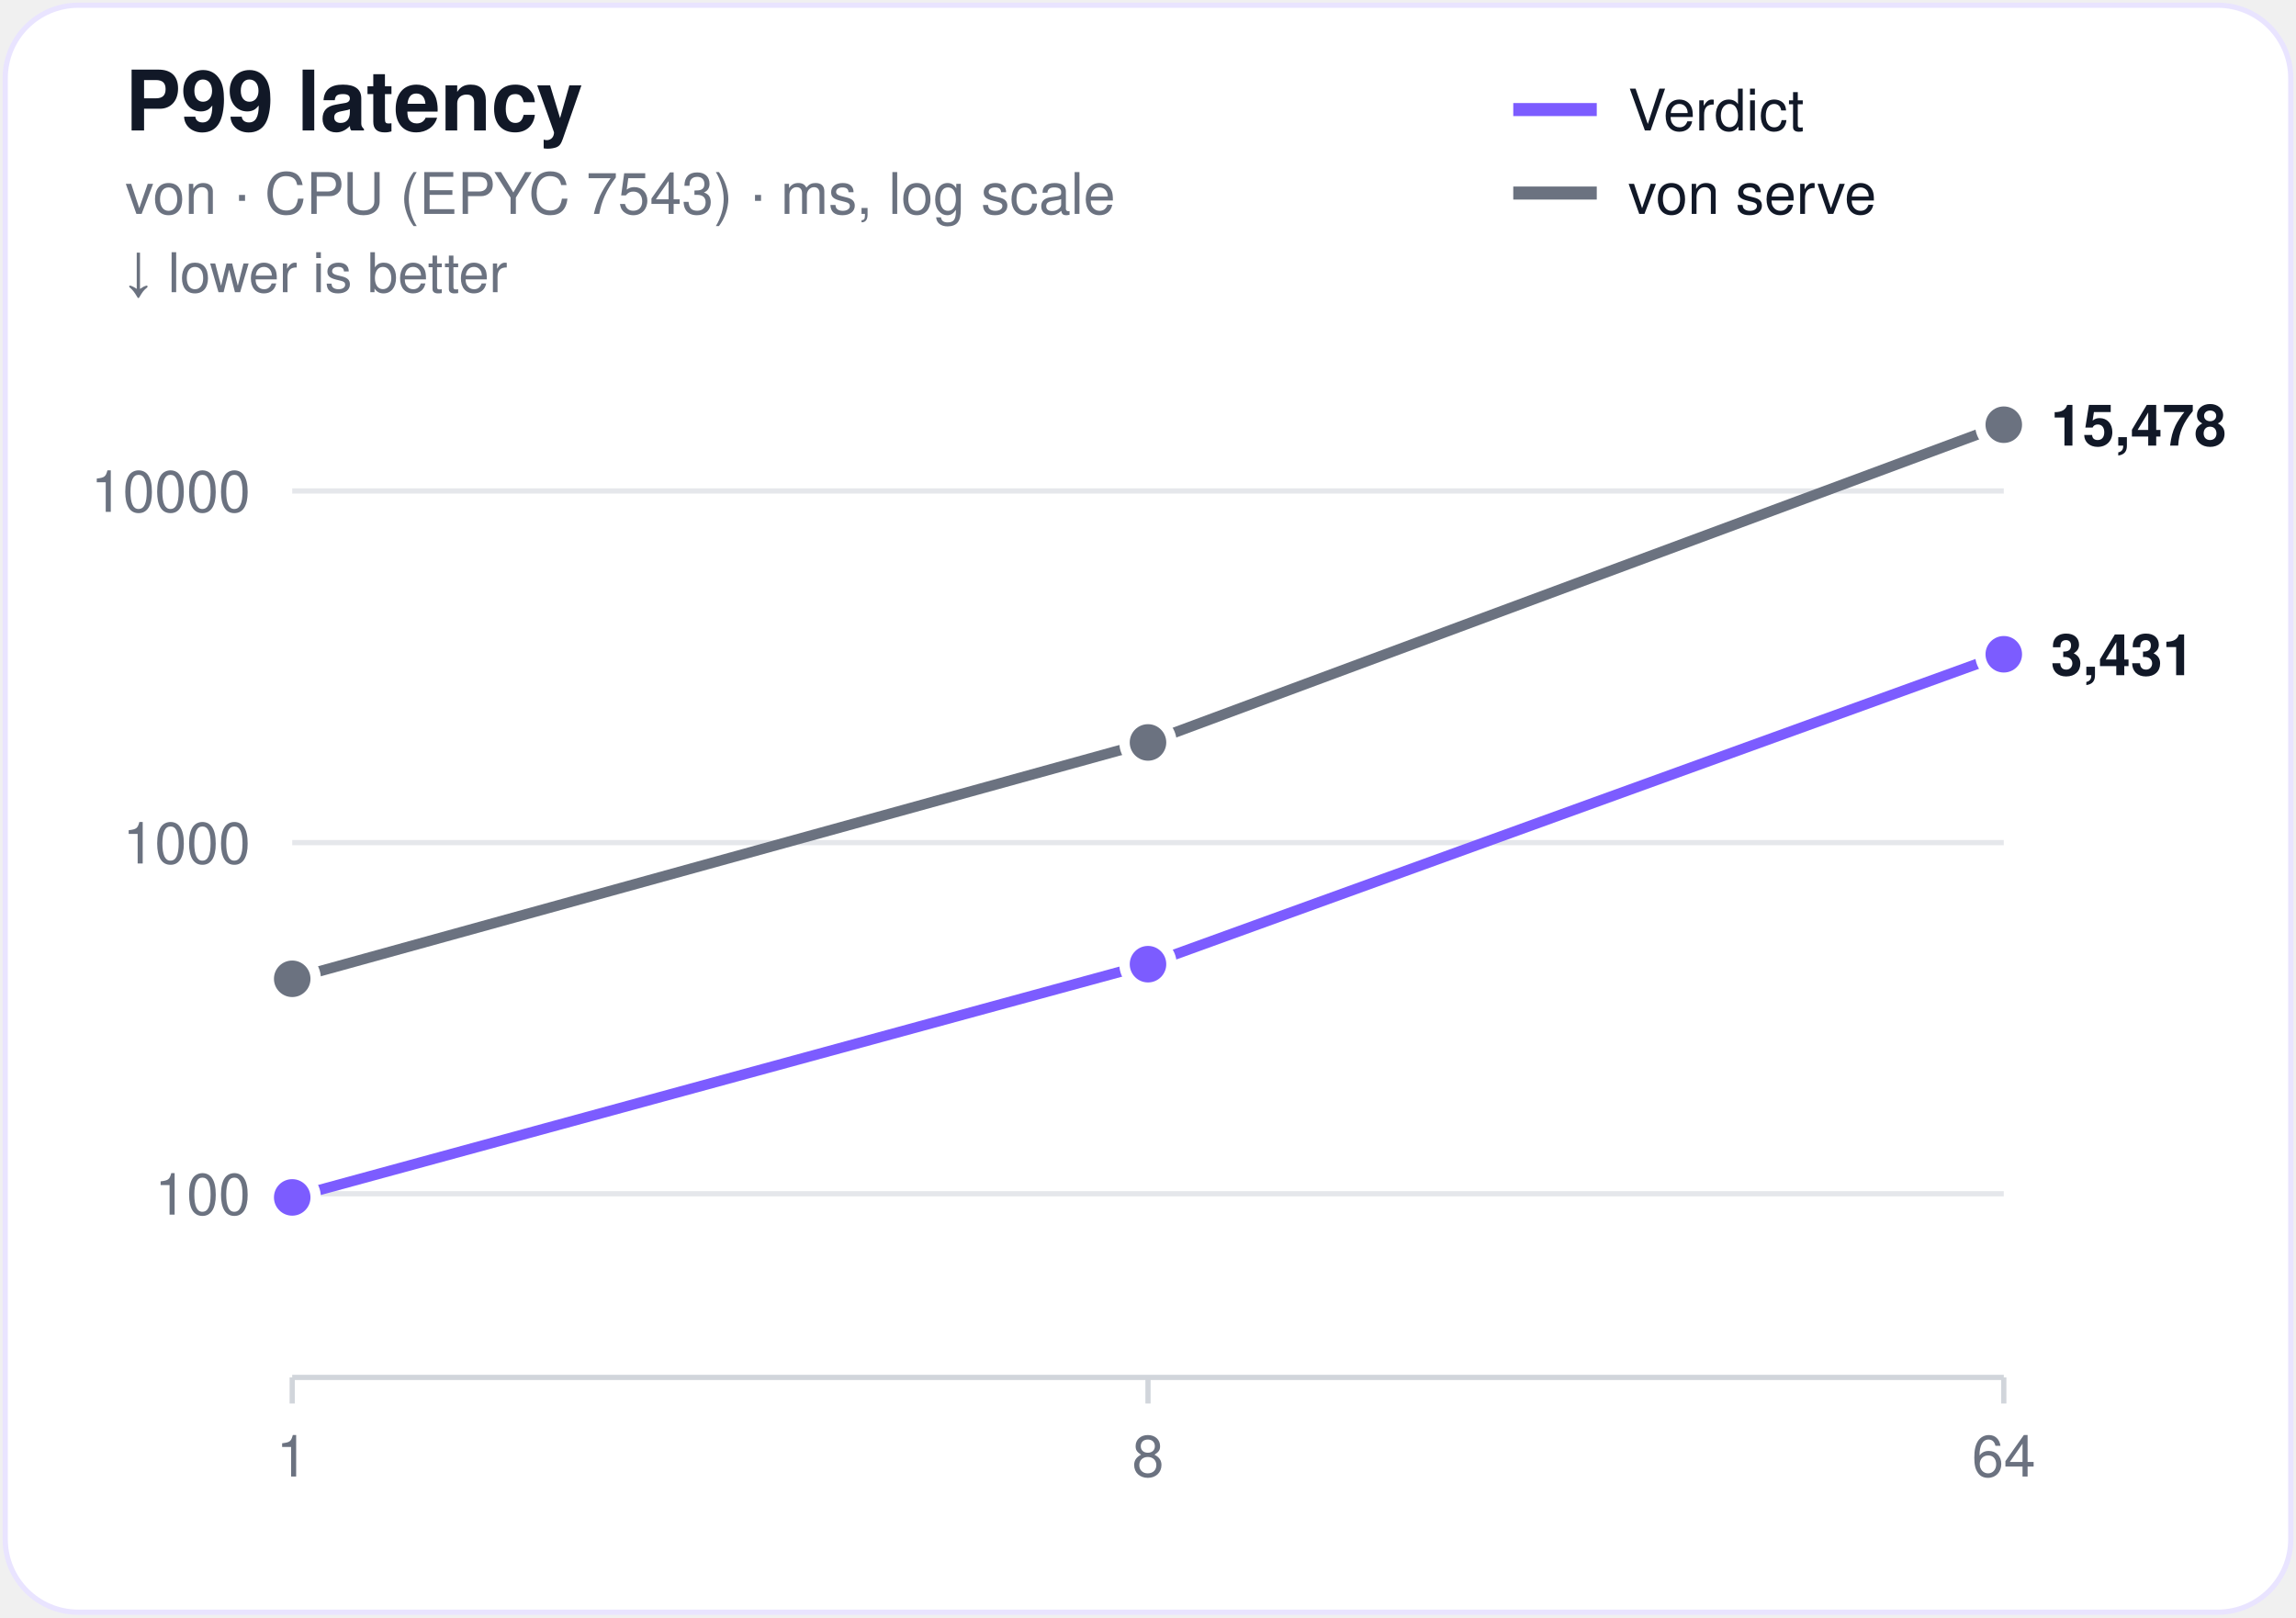
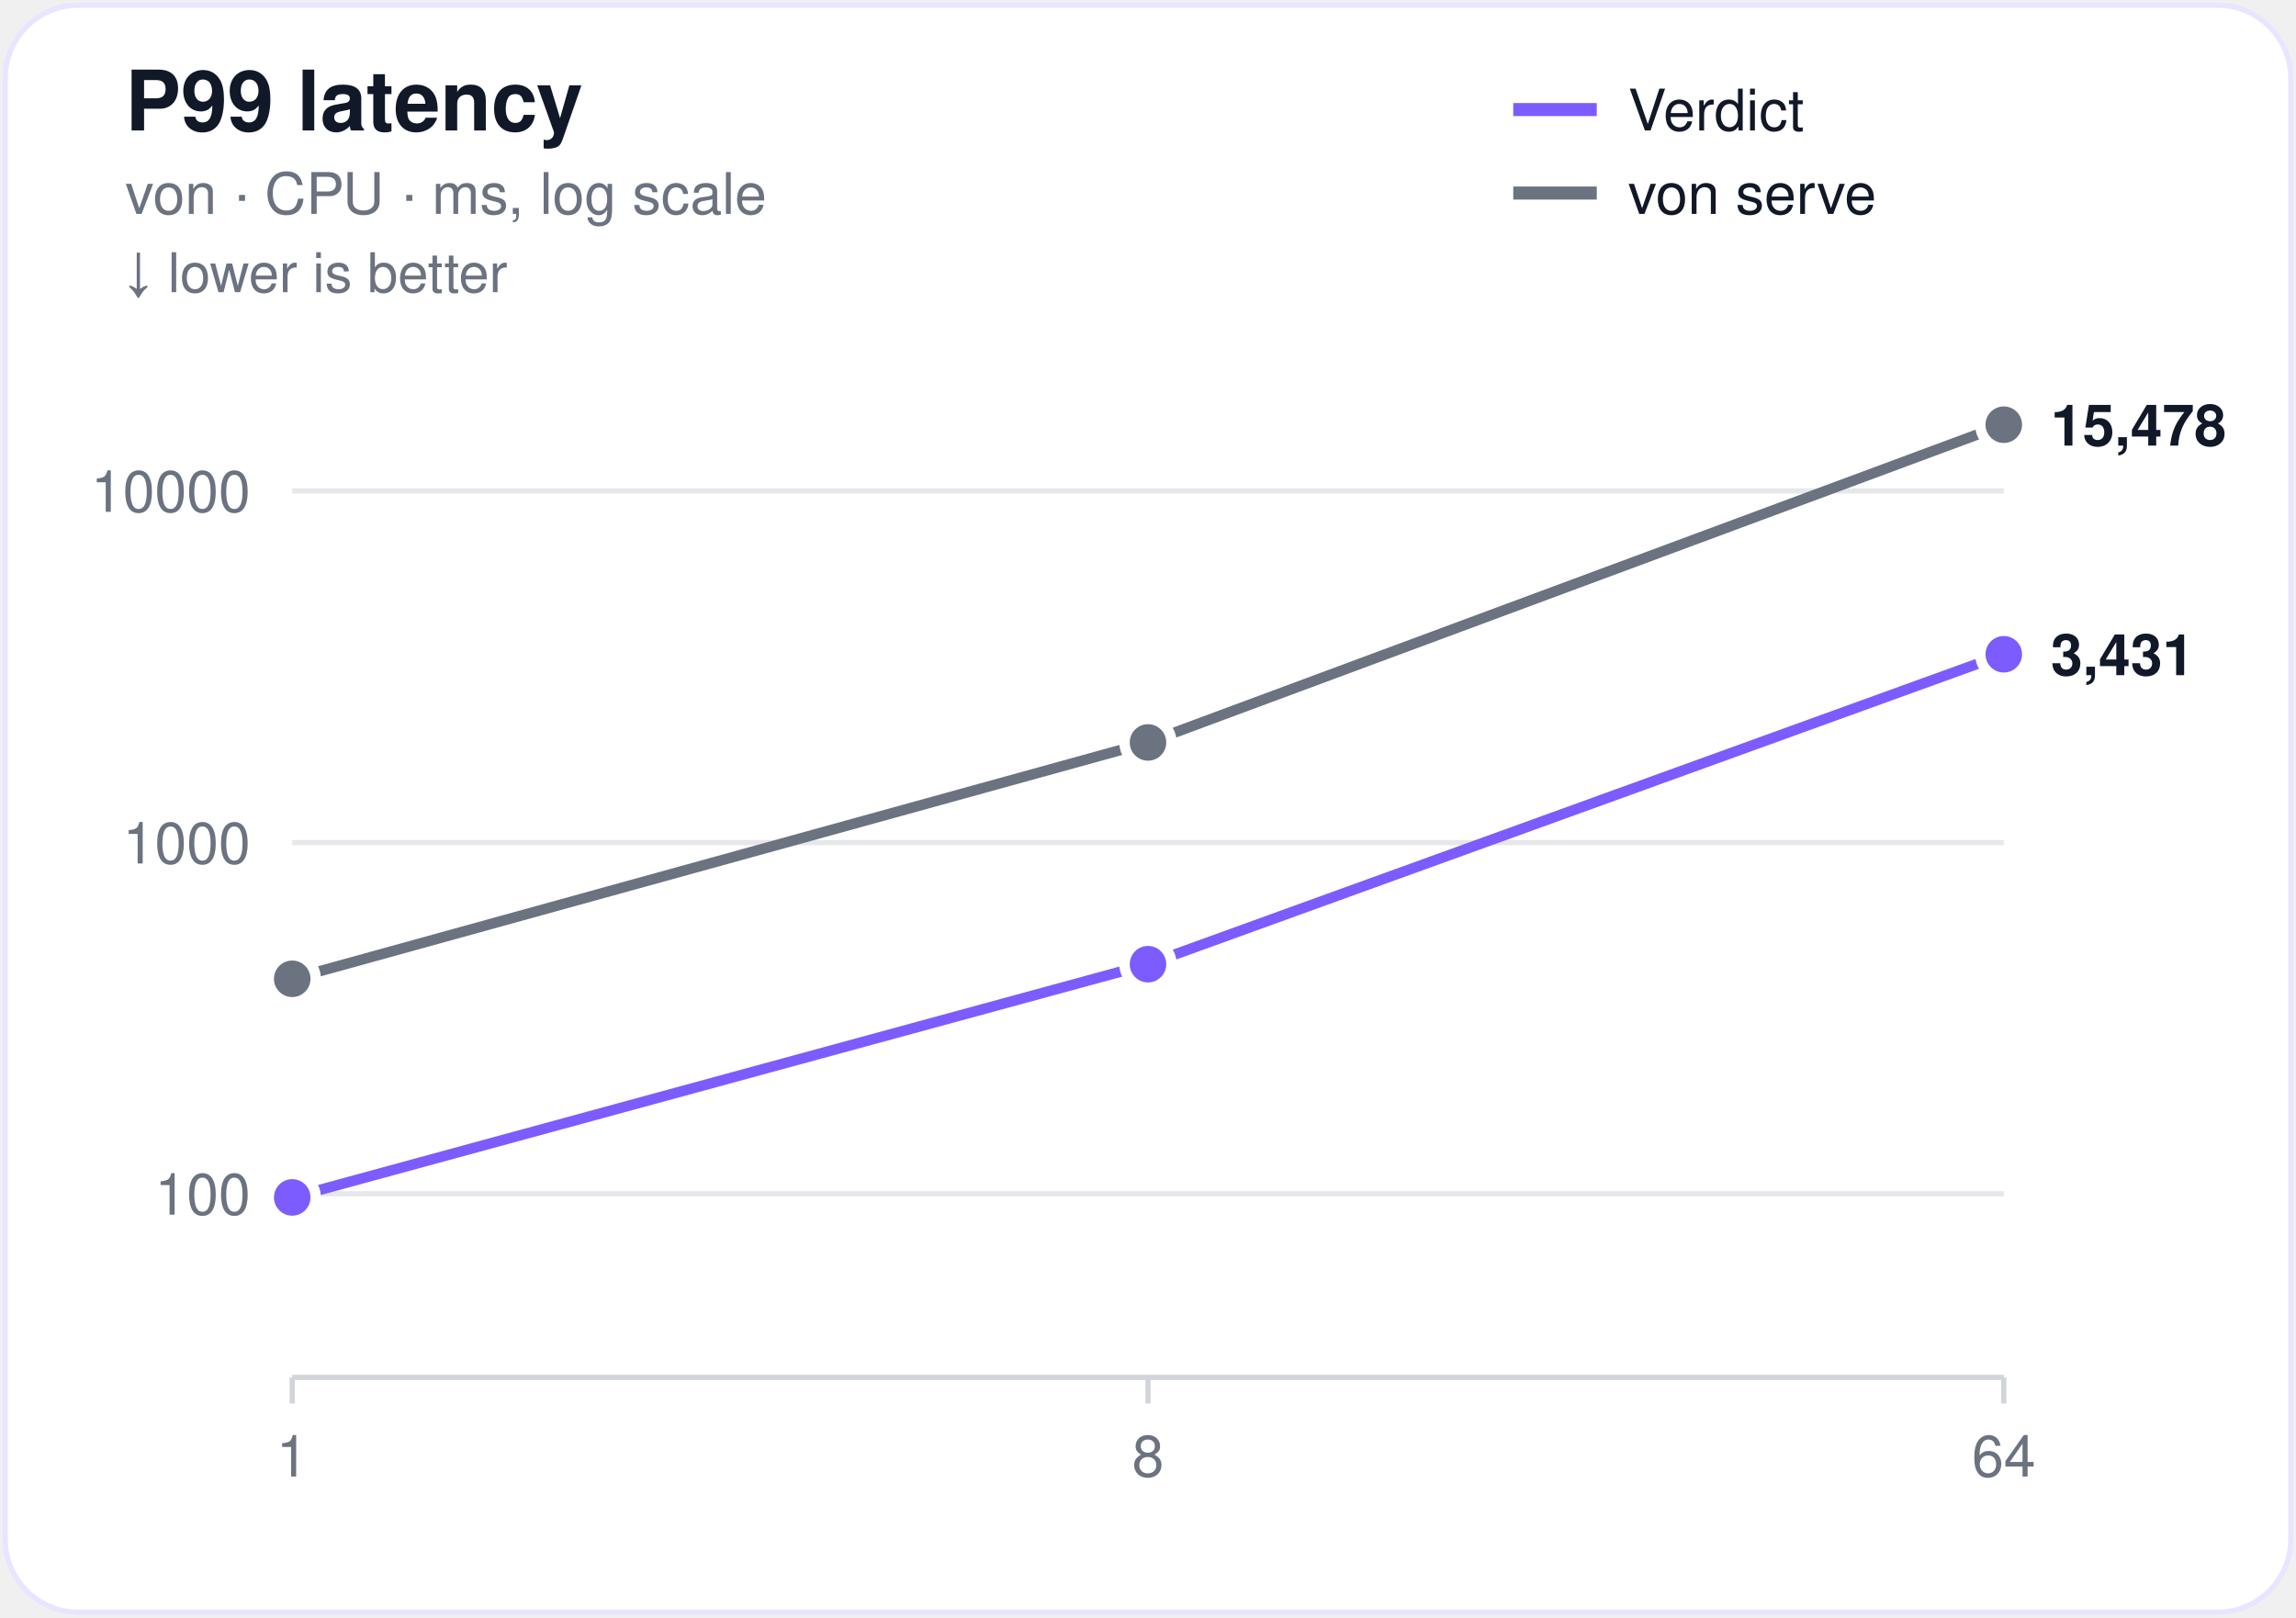
<svg xmlns="http://www.w3.org/2000/svg" width="440" height="310" viewBox="0 0 440 310" font-family="-apple-system, 'SF Pro Text', 'Segoe UI', Helvetica, Arial, sans-serif">
  <rect x="1" y="1" width="438" height="308" rx="14" fill="#FFFFFF" stroke="#E9E4FF" stroke-width="1" />
  <text x="24" y="25" font-size="16" font-weight="600" fill="#111827">P99 latency</text>
-   <text x="24" y="41" font-size="11" fill="#6B7280">von · CPU (EPYC 7543) · ms, log scale</text>
+   <text x="24" y="41" font-size="11" fill="#6B7280">von · CPU · ms, log scale</text>
  <text x="24" y="56" font-size="10.5" fill="#6B7280">↓ lower is better</text>
  <line x1="290" y1="21" x2="306" y2="21" stroke="#7C5CFF" stroke-width="2.5" />
  <text x="312" y="25" font-size="11" fill="#111827">Verdict</text>
  <line x1="290" y1="37" x2="306" y2="37" stroke="#6B7280" stroke-width="2.5" />
  <text x="312" y="41" font-size="11" fill="#111827">von serve</text>
  <line x1="56" y1="228.8" x2="384" y2="228.8" stroke="#E5E7EB" stroke-width="1" />
  <text x="48" y="232.8" font-size="11" fill="#6B7280" text-anchor="end">100</text>
  <line x1="56" y1="161.5" x2="384" y2="161.5" stroke="#E5E7EB" stroke-width="1" />
  <text x="48" y="165.5" font-size="11" fill="#6B7280" text-anchor="end">1000</text>
  <line x1="56" y1="94.1" x2="384" y2="94.1" stroke="#E5E7EB" stroke-width="1" />
  <text x="48" y="98.1" font-size="11" fill="#6B7280" text-anchor="end">10000</text>
  <path d="M56.0 187.6 L220.0 142.3 L384.0 81.4" fill="none" stroke="#6B7280" stroke-width="2" stroke-linecap="round" stroke-linejoin="round" />
  <circle cx="56" cy="187.6" r="4.5" fill="#6B7280" stroke="#FFFFFF" stroke-width="2" />
  <circle cx="220" cy="142.3" r="4.5" fill="#6B7280" stroke="#FFFFFF" stroke-width="2" />
  <circle cx="384" cy="81.4" r="4.5" fill="#6B7280" stroke="#FFFFFF" stroke-width="2" />
  <path d="M56.0 229.5 L220.0 184.8 L384.0 125.4" fill="none" stroke="#7C5CFF" stroke-width="2" stroke-linecap="round" stroke-linejoin="round" />
  <circle cx="56" cy="229.5" r="4.5" fill="#7C5CFF" stroke="#FFFFFF" stroke-width="2" />
  <circle cx="220" cy="184.8" r="4.5" fill="#7C5CFF" stroke="#FFFFFF" stroke-width="2" />
  <circle cx="384" cy="125.4" r="4.5" fill="#7C5CFF" stroke="#FFFFFF" stroke-width="2" />
  <text x="393" y="85.4" font-size="11" font-weight="600" fill="#111827" font-variant-numeric="tabular-nums">15,478</text>
  <text x="393" y="129.4" font-size="11" font-weight="600" fill="#111827" font-variant-numeric="tabular-nums">3,431</text>
  <line x1="56" y1="264" x2="384" y2="264" stroke="#D1D5DB" stroke-width="1" />
  <line x1="56" y1="264" x2="56" y2="269" stroke="#D1D5DB" stroke-width="1" />
  <text x="56" y="283" font-size="11" fill="#6B7280" text-anchor="middle">1</text>
  <line x1="220" y1="264" x2="220" y2="269" stroke="#D1D5DB" stroke-width="1" />
  <text x="220" y="283" font-size="11" fill="#6B7280" text-anchor="middle">8</text>
  <line x1="384" y1="264" x2="384" y2="269" stroke="#D1D5DB" stroke-width="1" />
  <text x="384" y="283" font-size="11" fill="#6B7280" text-anchor="middle">64</text>
</svg>
